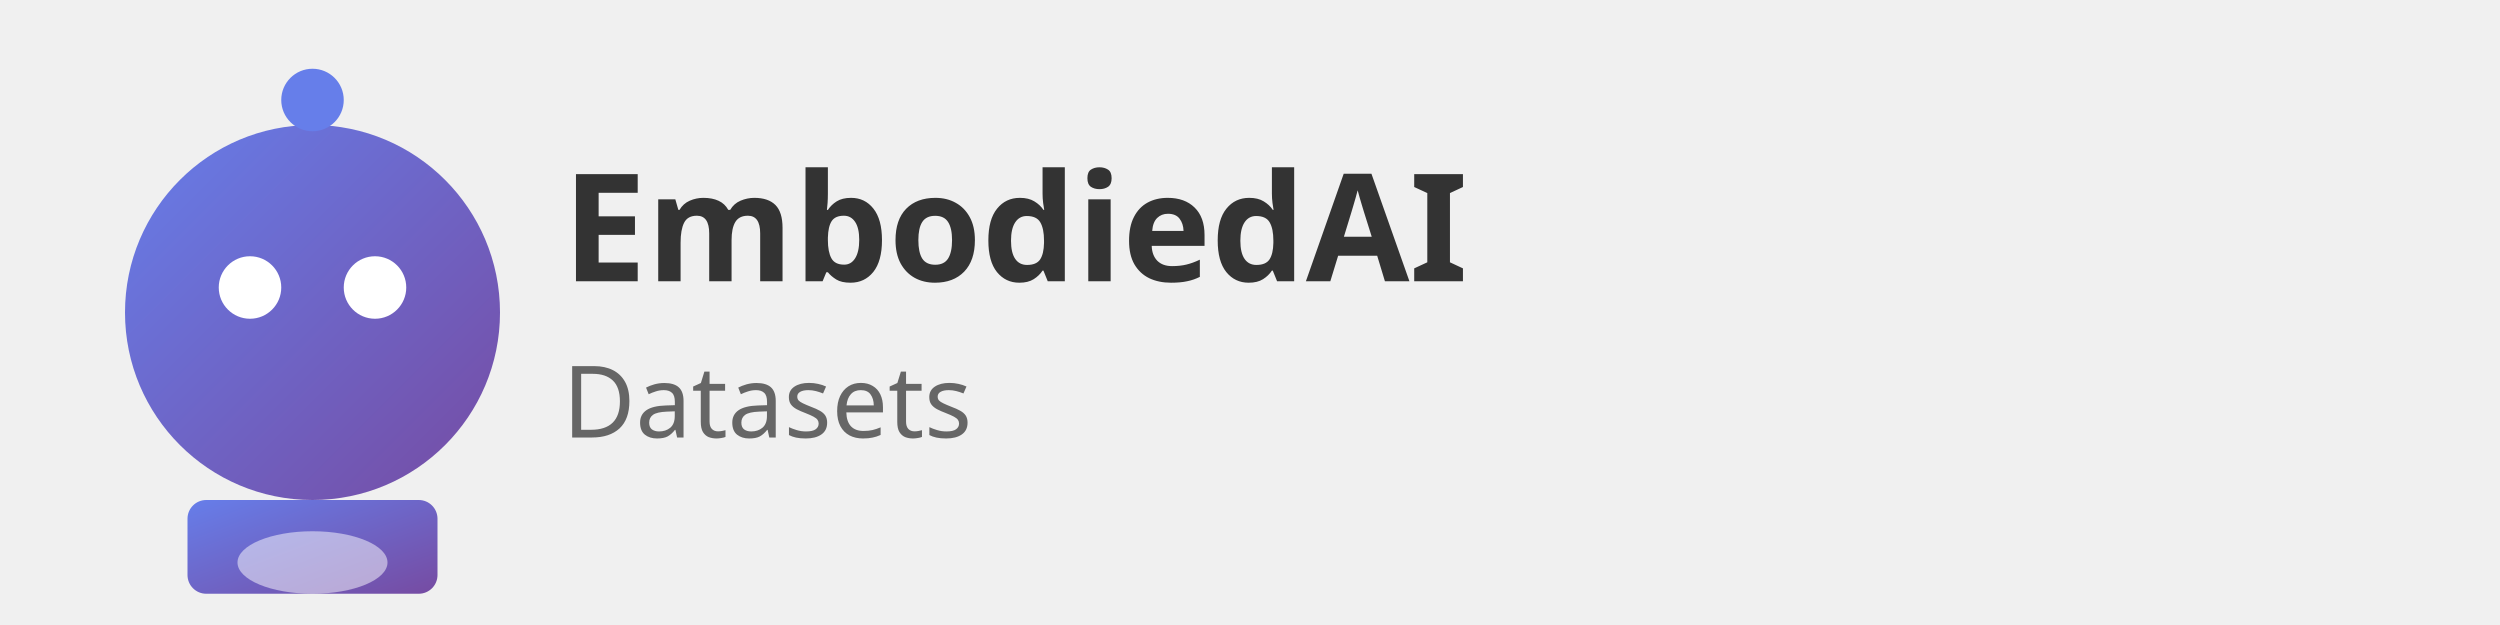
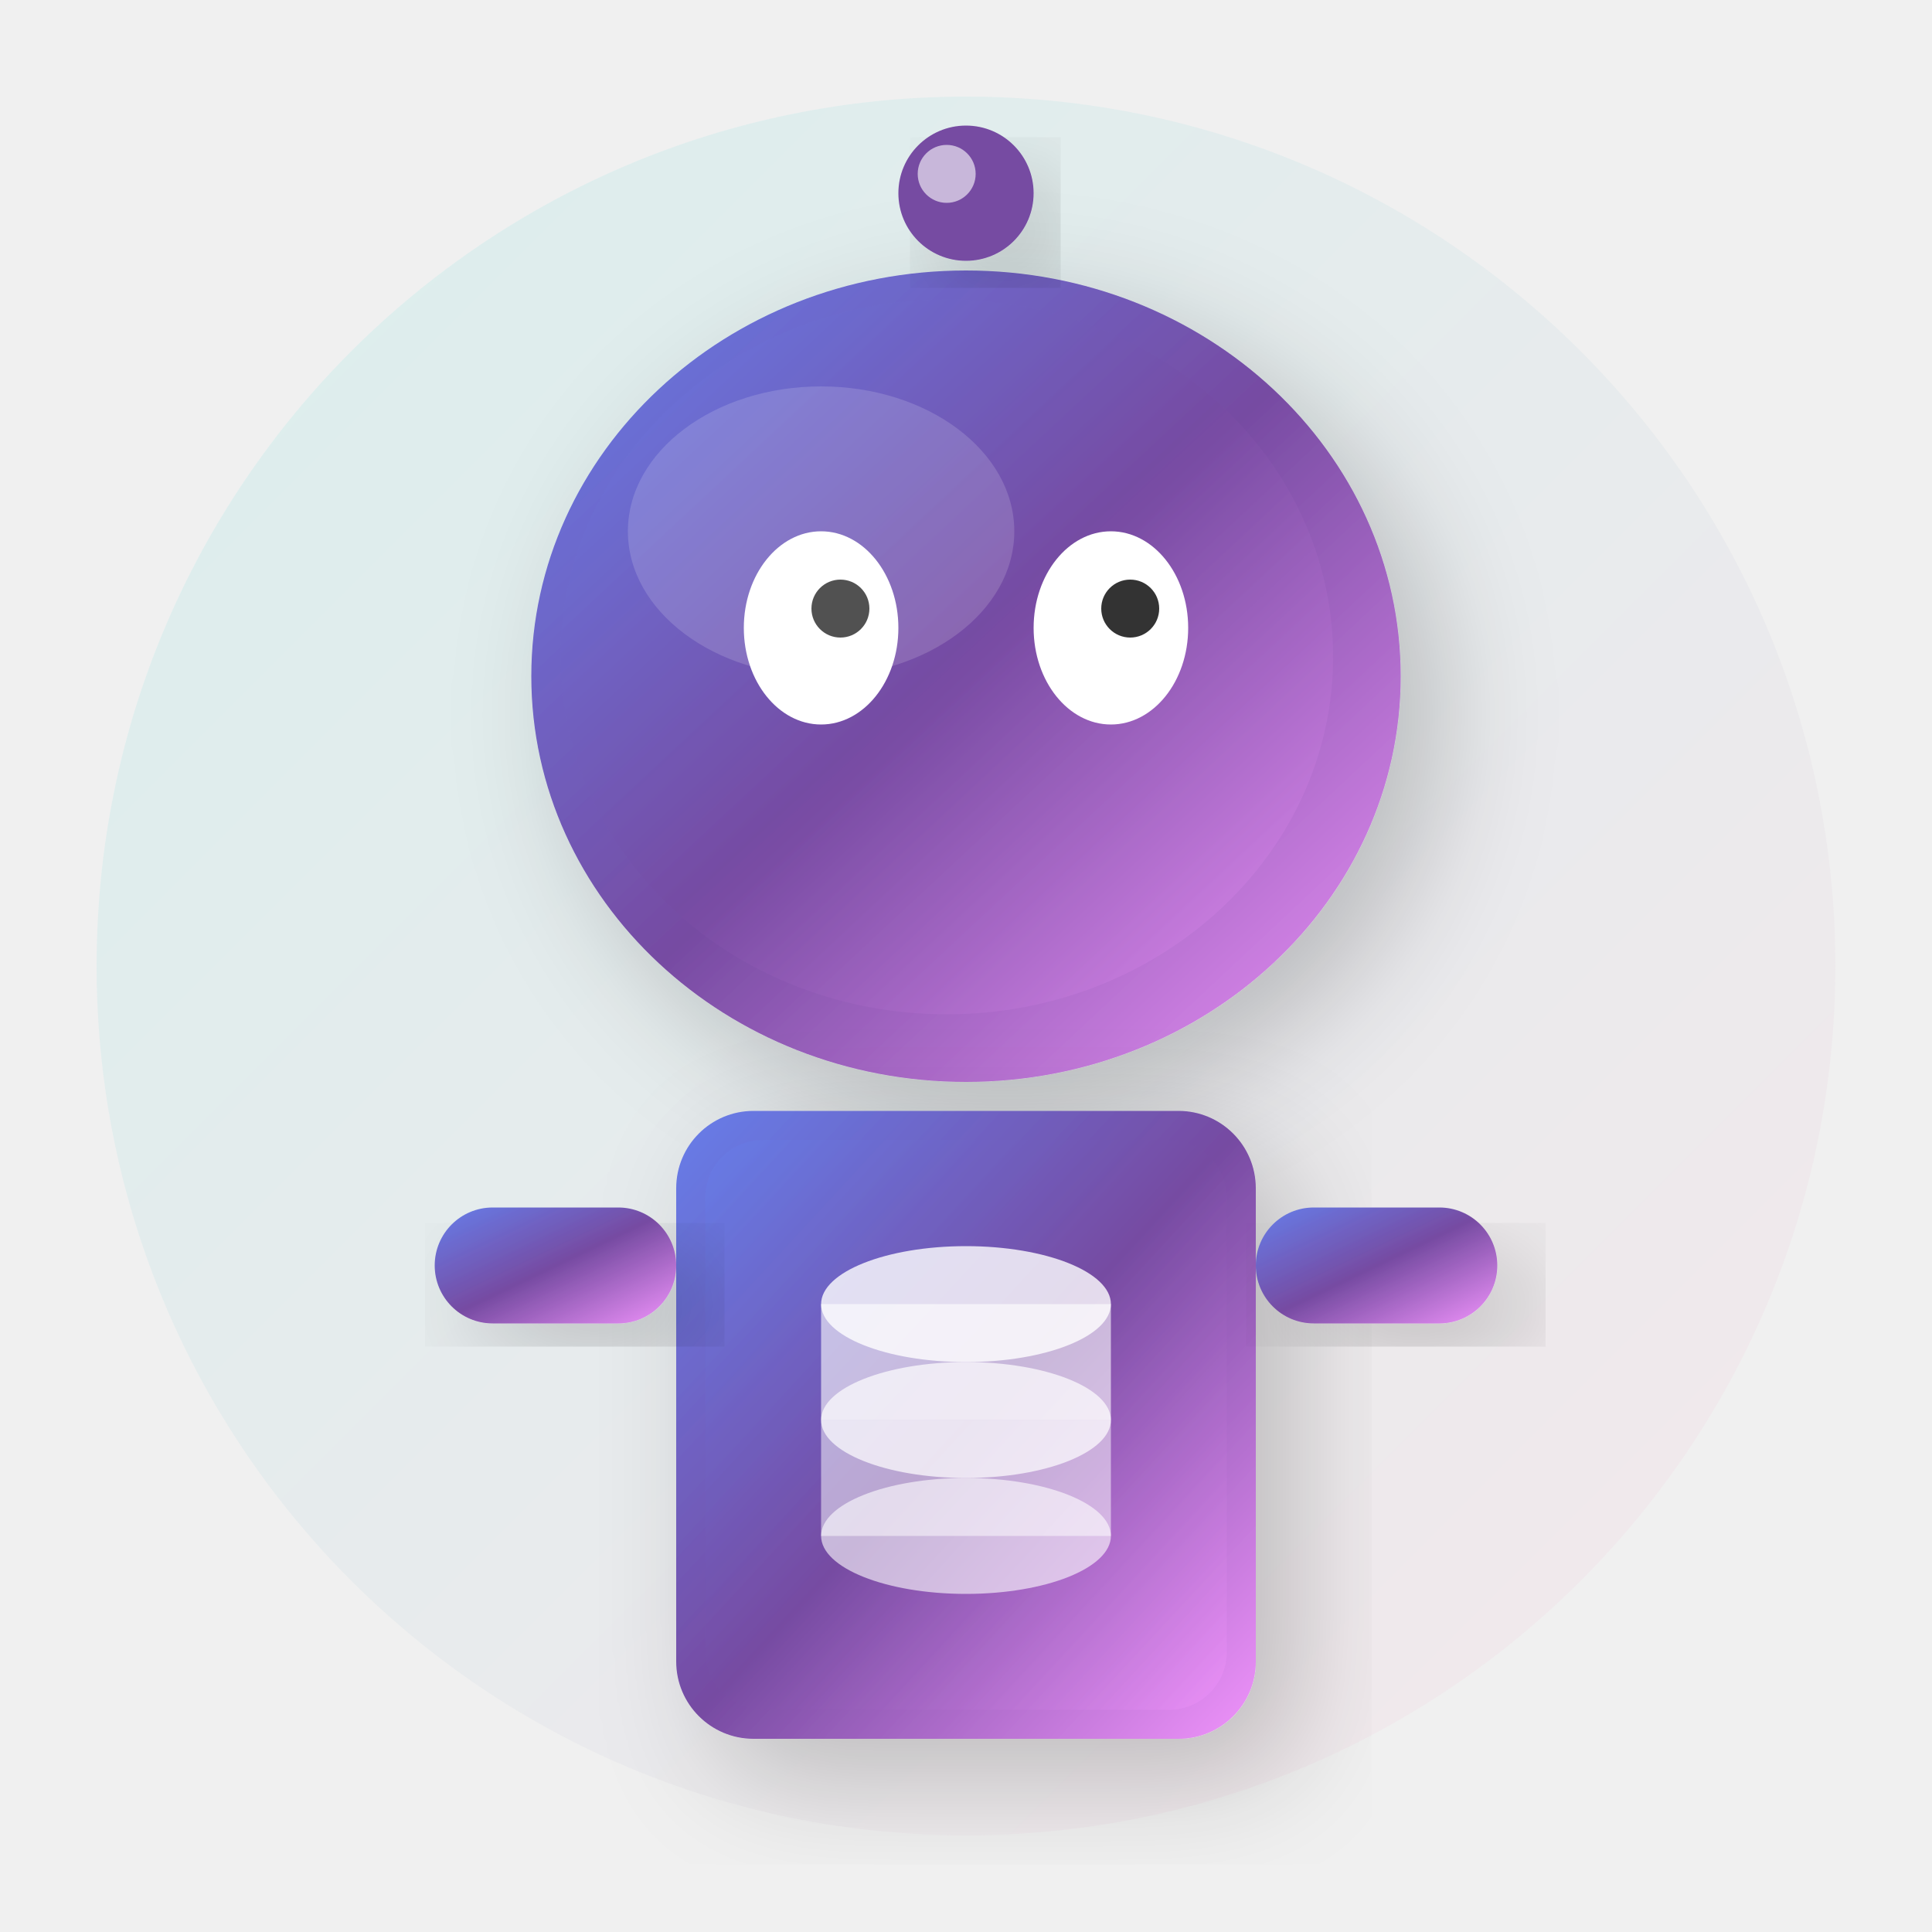
- <svg xmlns="http://www.w3.org/2000/svg" viewBox="0 0 400 100">
+ <svg xmlns="http://www.w3.org/2000/svg" viewBox="0 0 200 200">
  <defs>
-     <linearGradient id="grad" x1="0%" y1="0%" x2="100%" y2="100%">
+     <linearGradient id="grad1" x1="0%" y1="0%" x2="100%" y2="100%">
      <stop offset="0%" style="stop-color:#667eea;stop-opacity:1" />
-       <stop offset="100%" style="stop-color:#764ba2;stop-opacity:1" />
+       <stop offset="50%" style="stop-color:#764ba2;stop-opacity:1" />
+       <stop offset="100%" style="stop-color:#f093fb;stop-opacity:1" />
    </linearGradient>
+     <linearGradient id="grad2" x1="0%" y1="0%" x2="100%" y2="100%">
+       <stop offset="0%" style="stop-color:#a8edea;stop-opacity:1" />
+       <stop offset="100%" style="stop-color:#fed6e3;stop-opacity:1" />
+     </linearGradient>
+     <filter id="shadow" x="-20%" y="-20%" width="140%" height="140%">
+       <feDropShadow dx="4" dy="4" stdDeviation="6" flood-color="#000" flood-opacity="0.2" />
+     </filter>
  </defs>
-   <circle cx="50" cy="50" r="30" fill="url(#grad)" />
-   <circle cx="40" cy="46" r="5" fill="white" />
-   <circle cx="60" cy="46" r="5" fill="white" />
-   <line x1="50" y1="20" x2="50" y2="30" stroke="url(#grad)" stroke-width="4" />
-   <circle cx="50" cy="16" r="5" fill="#667eea" />
-   <rect x="30" y="80" width="40" height="15" rx="3" fill="url(#grad)" />
-   <ellipse cx="50" cy="90" rx="12" ry="5" fill="white" opacity="0.5" />
-   <text x="90" y="45" font-family="system-ui, sans-serif" font-size="24" font-weight="bold" fill="#333">
-     EmbodiedAI
-   </text>
-   <text x="90" y="70" font-family="system-ui, sans-serif" font-size="16" fill="#666">
-     Datasets
-   </text>
+   <circle cx="100" cy="100" r="90" fill="url(#grad2)" opacity="0.3" />
+   <ellipse cx="100" cy="70" rx="45" ry="42" fill="url(#grad1)" filter="url(#shadow)" />
+   <ellipse cx="98" cy="68" rx="40" ry="37" fill="url(#grad1)" opacity="0.5" />
+   <ellipse cx="85" cy="65" rx="8" ry="10" fill="white" />
+   <ellipse cx="115" cy="65" rx="8" ry="10" fill="white" />
+   <circle cx="87" cy="63" r="3" fill="#333" />
+   <circle cx="117" cy="63" r="3" fill="#333" />
+   <line x1="100" y1="25" x2="100" y2="45" stroke="url(#grad1)" stroke-width="5" />
+   <circle cx="100" cy="20" r="7" fill="#764ba2" filter="url(#shadow)" />
+   <circle cx="98" cy="18" r="3" fill="white" opacity="0.6" />
+   <rect x="70" y="115" width="60" height="65" rx="8" fill="url(#grad1)" filter="url(#shadow)" />
+   <rect x="73" y="118" width="54" height="59" rx="6" fill="url(#grad1)" opacity="0.6" />
+   <rect x="45" y="125" width="25" height="12" rx="6" fill="url(#grad1)" filter="url(#shadow)" />
+   <rect x="130" y="125" width="25" height="12" rx="6" fill="url(#grad1)" filter="url(#shadow)" />
+   <ellipse cx="100" cy="135" rx="15" ry="6" fill="white" opacity="0.8" />
+   <rect x="85" y="135" width="30" height="12" fill="white" opacity="0.6" />
+   <ellipse cx="100" cy="147" rx="15" ry="6" fill="white" opacity="0.7" />
+   <rect x="85" y="147" width="30" height="12" fill="white" opacity="0.5" />
+   <ellipse cx="100" cy="159" rx="15" ry="6" fill="white" opacity="0.6" />
+   <ellipse cx="85" cy="55" rx="20" ry="15" fill="white" opacity="0.15" />
</svg>
